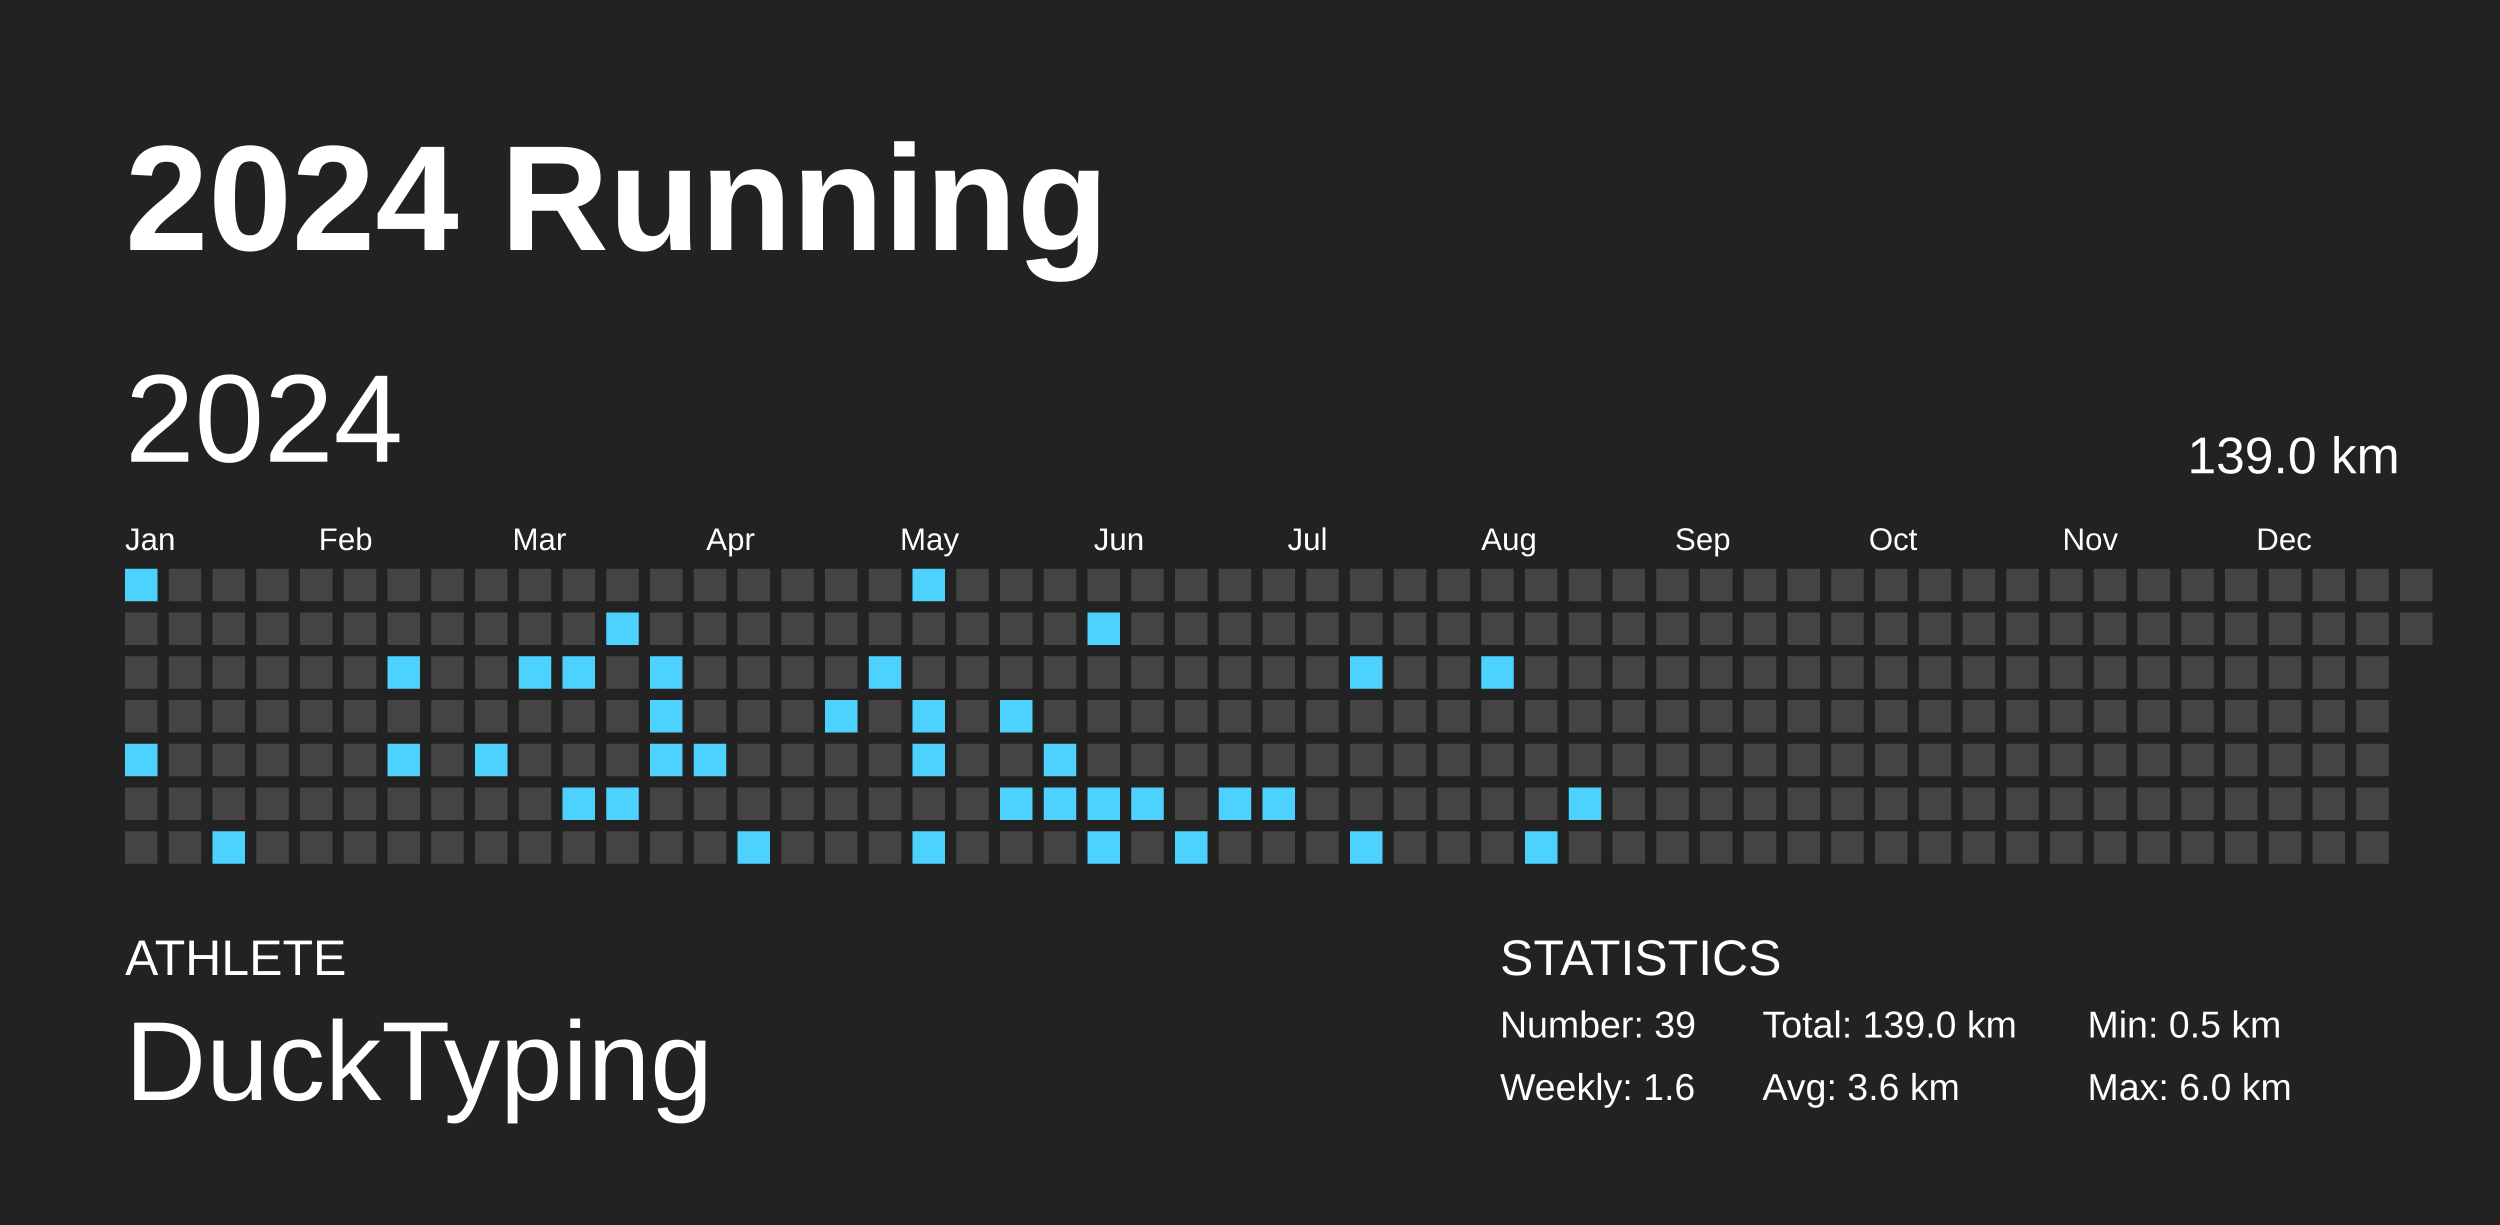
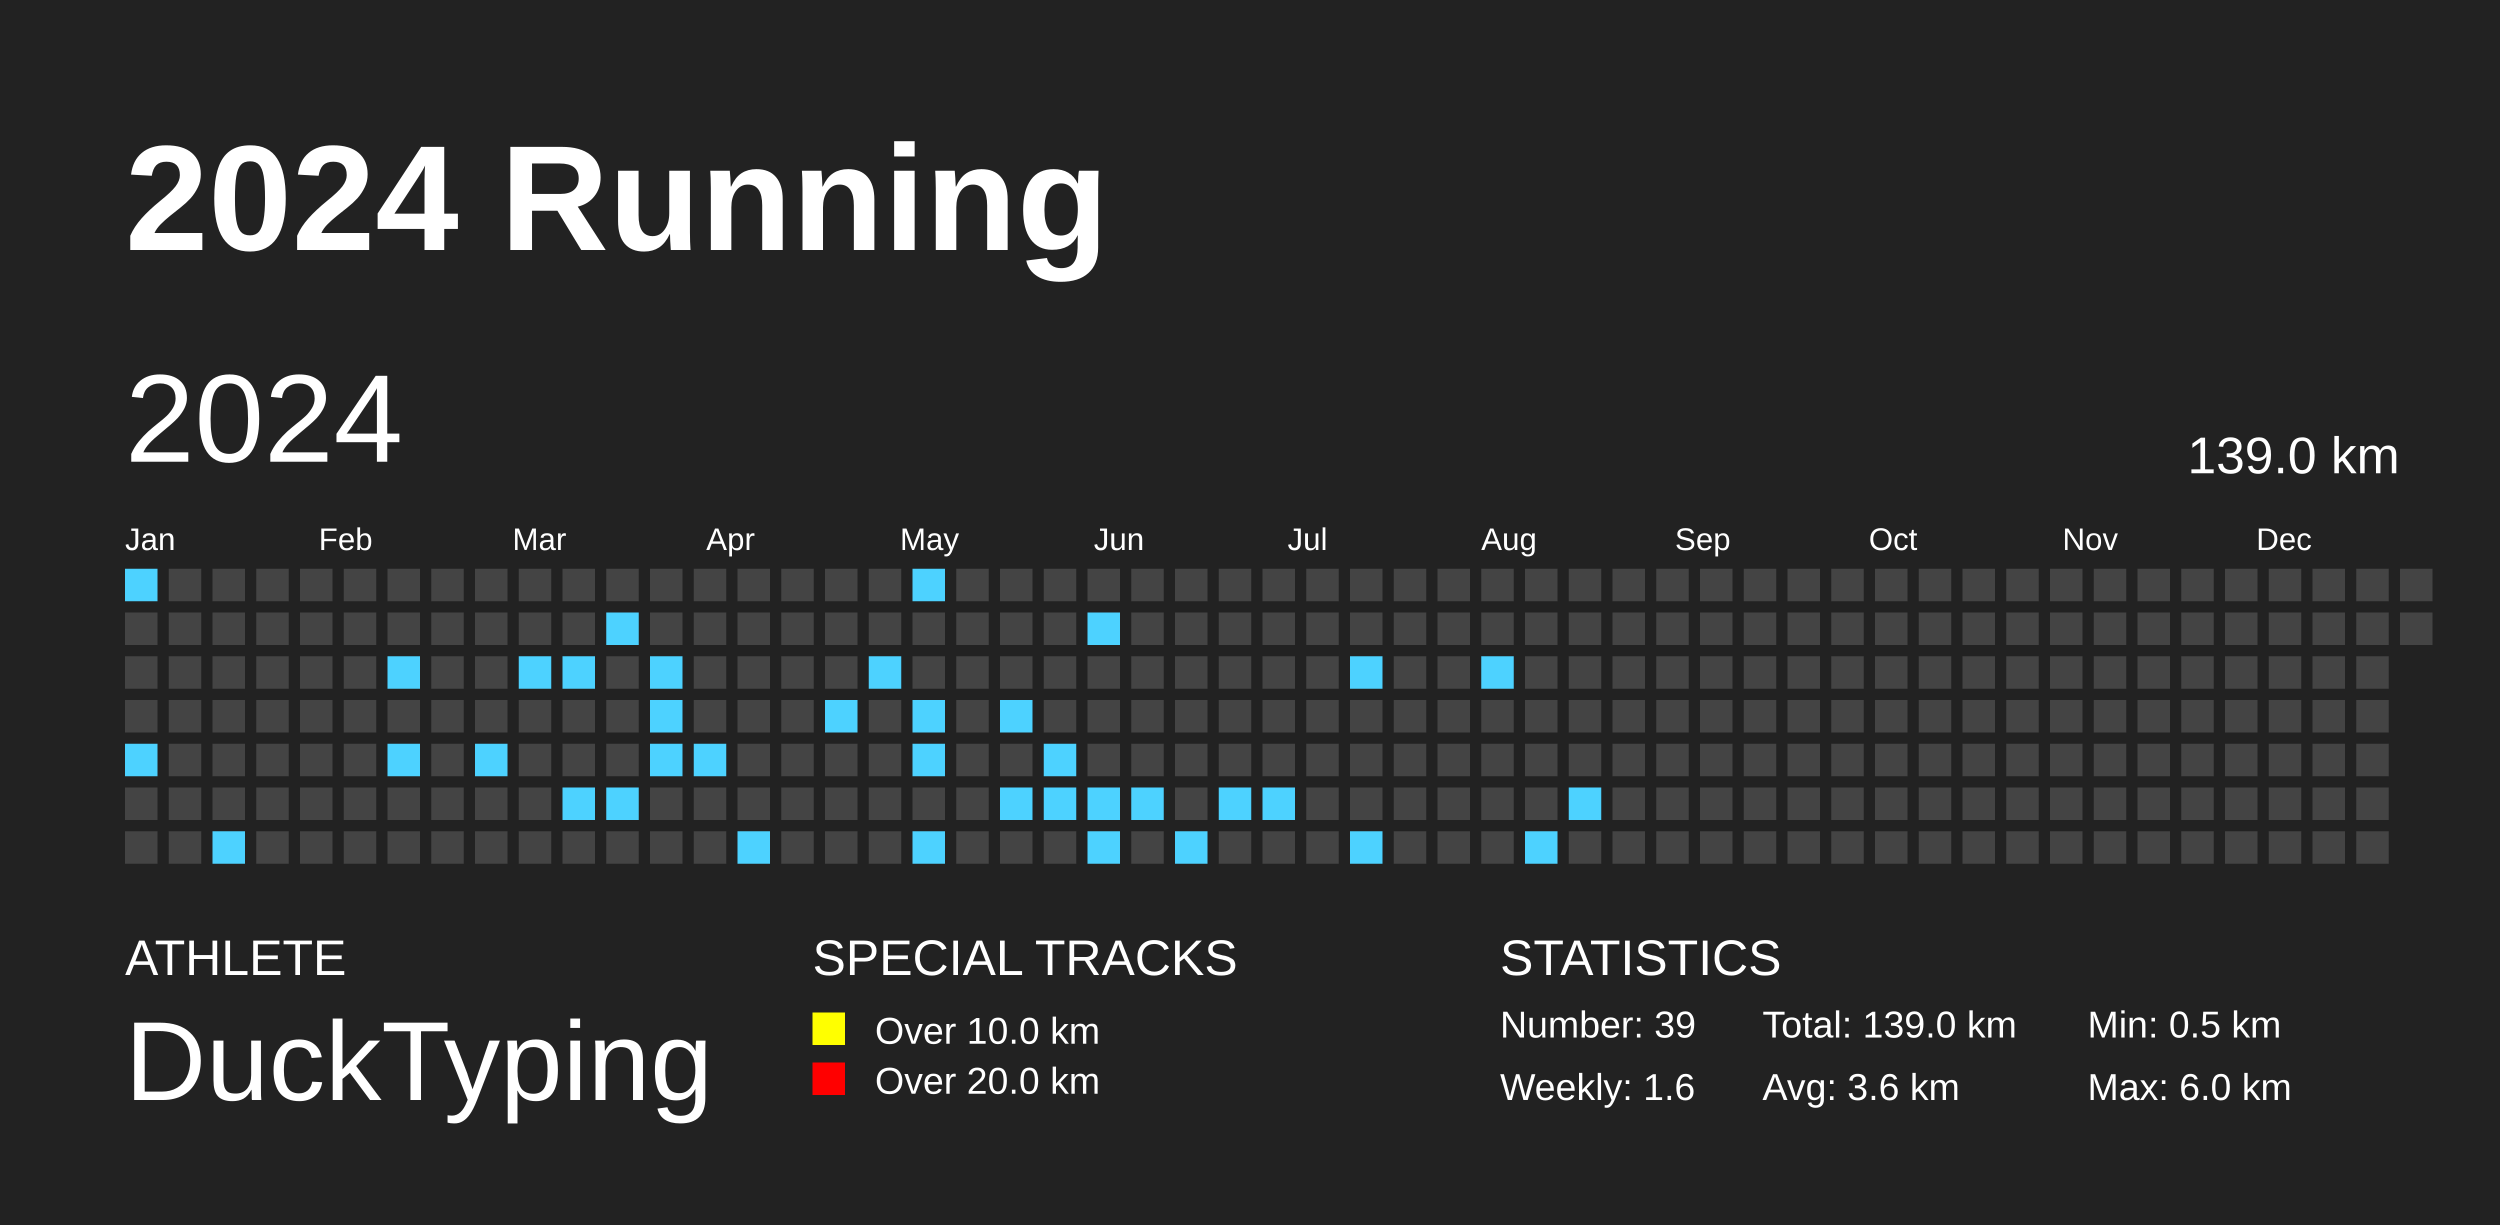
<svg xmlns="http://www.w3.org/2000/svg" baseProfile="full" height="98mm" version="1.1" viewBox="0,0,200,98" width="200mm">
  <defs />
  <rect fill="#222222" height="98" width="200" x="0" y="0" />
  <text fill="#FFFFFF" style="font-size:12px; font-family:Arial; font-weight:bold;" x="10" y="20">2024 Running</text>
  <text fill="#FFFFFF" style="font-size:4px; font-family:Arial" x="10" y="78">ATHLETE</text>
  <text fill="#FFFFFF" style="font-size:9px; font-family:Arial" x="10" y="88">DuckTyping</text>
+   <text fill="#FFFFFF" style="font-size:4px; font-family:Arial" x="65" y="78">SPECIAL TRACKS</text>
+   <rect fill="yellow" height="2.6" width="2.6" x="65" y="81" />
+   <text fill="#FFFFFF" style="font-size:3px; font-family:Arial" x="70" y="83.5">Over 10.0 km</text>
+   <rect fill="red" height="2.6" width="2.6" x="65" y="85" />
+   <text fill="#FFFFFF" style="font-size:3px; font-family:Arial" x="70" y="87.5">Over 20.0 km</text>
  <text fill="#FFFFFF" style="font-size:4px; font-family:Arial" x="120" y="78">STATISTICS</text>
  <text fill="#FFFFFF" style="font-size:3px; font-family:Arial" x="120" y="83">Number: 39</text>
  <text fill="#FFFFFF" style="font-size:3px; font-family:Arial" x="120" y="88">Weekly: 1.6</text>
  <text fill="#FFFFFF" style="font-size:3px; font-family:Arial" x="141" y="83">Total: 139.0 km</text>
  <text fill="#FFFFFF" style="font-size:3px; font-family:Arial" x="141" y="88">Avg: 3.6 km</text>
  <text fill="#FFFFFF" style="font-size:3px; font-family:Arial" x="167" y="83">Min: 0.5 km</text>
  <text fill="#FFFFFF" style="font-size:3px; font-family:Arial" x="167" y="88">Max: 6.0 km</text>
  <text dominant-baseline="hanging" fill="#FFFFFF" style="font-size:10.0px; font-family:Arial;" x="10" y="30">2024</text>
  <text dominant-baseline="hanging" fill="#FFFFFF" style="font-size:4.125px; font-family:Arial;" x="175" y="35">139.0 km</text>
  <text fill="#FFFFFF" style="font-size:2.5px; font-family:Arial" x="10.0" y="44">Jan</text>
  <text fill="#FFFFFF" style="font-size:2.5px; font-family:Arial" x="25.5" y="44">Feb</text>
  <text fill="#FFFFFF" style="font-size:2.5px; font-family:Arial" x="41.0" y="44">Mar</text>
  <text fill="#FFFFFF" style="font-size:2.5px; font-family:Arial" x="56.5" y="44">Apr</text>
  <text fill="#FFFFFF" style="font-size:2.5px; font-family:Arial" x="72.0" y="44">May</text>
  <text fill="#FFFFFF" style="font-size:2.5px; font-family:Arial" x="87.5" y="44">Jun</text>
  <text fill="#FFFFFF" style="font-size:2.5px; font-family:Arial" x="103.0" y="44">Jul</text>
  <text fill="#FFFFFF" style="font-size:2.5px; font-family:Arial" x="118.5" y="44">Aug</text>
  <text fill="#FFFFFF" style="font-size:2.5px; font-family:Arial" x="134.0" y="44">Sep</text>
  <text fill="#FFFFFF" style="font-size:2.5px; font-family:Arial" x="149.5" y="44">Oct</text>
  <text fill="#FFFFFF" style="font-size:2.5px; font-family:Arial" x="165.0" y="44">Nov</text>
  <text fill="#FFFFFF" style="font-size:2.5px; font-family:Arial" x="180.5" y="44">Dec</text>
  <rect fill="#4dd2ff" height="2.6" width="2.6" x="10.0" y="45.5" />
  <rect fill="#444444" height="2.6" width="2.6" x="10.0" y="49.0" />
  <rect fill="#444444" height="2.6" width="2.6" x="10.0" y="52.5" />
  <rect fill="#444444" height="2.6" width="2.6" x="10.0" y="56.0" />
  <rect fill="#4dd2ff" height="2.6" width="2.6" x="10.0" y="59.5" />
  <rect fill="#444444" height="2.6" width="2.6" x="10.0" y="63.0" />
  <rect fill="#444444" height="2.6" width="2.6" x="10.0" y="66.5" />
  <rect fill="#444444" height="2.6" width="2.6" x="13.5" y="45.5" />
  <rect fill="#444444" height="2.6" width="2.6" x="13.5" y="49.0" />
  <rect fill="#444444" height="2.6" width="2.6" x="13.5" y="52.5" />
  <rect fill="#444444" height="2.6" width="2.6" x="13.5" y="56.0" />
  <rect fill="#444444" height="2.6" width="2.6" x="13.5" y="59.5" />
  <rect fill="#444444" height="2.6" width="2.6" x="13.5" y="63.0" />
  <rect fill="#444444" height="2.6" width="2.6" x="13.5" y="66.5" />
  <rect fill="#444444" height="2.6" width="2.6" x="17.0" y="45.5" />
  <rect fill="#444444" height="2.6" width="2.6" x="17.0" y="49.0" />
  <rect fill="#444444" height="2.6" width="2.6" x="17.0" y="52.5" />
  <rect fill="#444444" height="2.6" width="2.6" x="17.0" y="56.0" />
  <rect fill="#444444" height="2.6" width="2.6" x="17.0" y="59.5" />
  <rect fill="#444444" height="2.6" width="2.6" x="17.0" y="63.0" />
  <rect fill="#4dd2ff" height="2.6" width="2.6" x="17.0" y="66.5" />
  <rect fill="#444444" height="2.6" width="2.6" x="20.5" y="45.5" />
  <rect fill="#444444" height="2.6" width="2.6" x="20.5" y="49.0" />
  <rect fill="#444444" height="2.6" width="2.6" x="20.5" y="52.5" />
  <rect fill="#444444" height="2.6" width="2.6" x="20.5" y="56.0" />
  <rect fill="#444444" height="2.6" width="2.6" x="20.5" y="59.5" />
  <rect fill="#444444" height="2.6" width="2.6" x="20.5" y="63.0" />
  <rect fill="#444444" height="2.6" width="2.6" x="20.5" y="66.5" />
  <rect fill="#444444" height="2.6" width="2.6" x="24.0" y="45.5" />
  <rect fill="#444444" height="2.6" width="2.6" x="24.0" y="49.0" />
  <rect fill="#444444" height="2.6" width="2.6" x="24.0" y="52.5" />
  <rect fill="#444444" height="2.6" width="2.6" x="24.0" y="56.0" />
  <rect fill="#444444" height="2.6" width="2.6" x="24.0" y="59.5" />
  <rect fill="#444444" height="2.6" width="2.6" x="24.0" y="63.0" />
  <rect fill="#444444" height="2.6" width="2.6" x="24.0" y="66.5" />
  <rect fill="#444444" height="2.6" width="2.6" x="27.5" y="45.5" />
  <rect fill="#444444" height="2.6" width="2.6" x="27.5" y="49.0" />
  <rect fill="#444444" height="2.6" width="2.6" x="27.5" y="52.5" />
  <rect fill="#444444" height="2.6" width="2.6" x="27.5" y="56.0" />
  <rect fill="#444444" height="2.6" width="2.6" x="27.5" y="59.5" />
  <rect fill="#444444" height="2.6" width="2.6" x="27.5" y="63.0" />
  <rect fill="#444444" height="2.6" width="2.6" x="27.5" y="66.5" />
  <rect fill="#444444" height="2.6" width="2.6" x="31.0" y="45.5" />
  <rect fill="#444444" height="2.6" width="2.6" x="31.0" y="49.0" />
  <rect fill="#4dd2ff" height="2.6" width="2.6" x="31.0" y="52.5" />
  <rect fill="#444444" height="2.6" width="2.6" x="31.0" y="56.0" />
  <rect fill="#4dd2ff" height="2.6" width="2.6" x="31.0" y="59.5" />
  <rect fill="#444444" height="2.6" width="2.6" x="31.0" y="63.0" />
  <rect fill="#444444" height="2.6" width="2.6" x="31.0" y="66.5" />
  <rect fill="#444444" height="2.6" width="2.6" x="34.5" y="45.5" />
  <rect fill="#444444" height="2.6" width="2.6" x="34.5" y="49.0" />
  <rect fill="#444444" height="2.6" width="2.6" x="34.5" y="52.5" />
  <rect fill="#444444" height="2.6" width="2.6" x="34.5" y="56.0" />
  <rect fill="#444444" height="2.6" width="2.6" x="34.5" y="59.5" />
  <rect fill="#444444" height="2.6" width="2.6" x="34.5" y="63.0" />
  <rect fill="#444444" height="2.6" width="2.6" x="34.5" y="66.5" />
  <rect fill="#444444" height="2.6" width="2.6" x="38.0" y="45.5" />
  <rect fill="#444444" height="2.6" width="2.6" x="38.0" y="49.0" />
  <rect fill="#444444" height="2.6" width="2.6" x="38.0" y="52.5" />
  <rect fill="#444444" height="2.6" width="2.6" x="38.0" y="56.0" />
  <rect fill="#4dd2ff" height="2.6" width="2.6" x="38.0" y="59.5" />
  <rect fill="#444444" height="2.6" width="2.6" x="38.0" y="63.0" />
  <rect fill="#444444" height="2.6" width="2.6" x="38.0" y="66.5" />
  <rect fill="#444444" height="2.6" width="2.6" x="41.5" y="45.5" />
  <rect fill="#444444" height="2.6" width="2.6" x="41.5" y="49.0" />
  <rect fill="#4dd2ff" height="2.6" width="2.6" x="41.5" y="52.5" />
  <rect fill="#444444" height="2.6" width="2.6" x="41.5" y="56.0" />
  <rect fill="#444444" height="2.6" width="2.6" x="41.5" y="59.5" />
  <rect fill="#444444" height="2.6" width="2.6" x="41.5" y="63.0" />
  <rect fill="#444444" height="2.6" width="2.6" x="41.5" y="66.5" />
  <rect fill="#444444" height="2.6" width="2.6" x="45.0" y="45.5" />
  <rect fill="#444444" height="2.6" width="2.6" x="45.0" y="49.0" />
  <rect fill="#4dd2ff" height="2.6" width="2.6" x="45.0" y="52.5" />
  <rect fill="#444444" height="2.6" width="2.6" x="45.0" y="56.0" />
  <rect fill="#444444" height="2.6" width="2.6" x="45.0" y="59.5" />
  <rect fill="#4dd2ff" height="2.6" width="2.6" x="45.0" y="63.0" />
  <rect fill="#444444" height="2.6" width="2.6" x="45.0" y="66.5" />
  <rect fill="#444444" height="2.6" width="2.6" x="48.5" y="45.5" />
  <rect fill="#4dd2ff" height="2.6" width="2.6" x="48.5" y="49.0" />
  <rect fill="#444444" height="2.6" width="2.6" x="48.5" y="52.5" />
  <rect fill="#444444" height="2.6" width="2.6" x="48.5" y="56.0" />
  <rect fill="#444444" height="2.6" width="2.6" x="48.5" y="59.5" />
  <rect fill="#4dd2ff" height="2.6" width="2.6" x="48.5" y="63.0" />
  <rect fill="#444444" height="2.6" width="2.6" x="48.5" y="66.5" />
  <rect fill="#444444" height="2.6" width="2.6" x="52.0" y="45.5" />
  <rect fill="#444444" height="2.6" width="2.6" x="52.0" y="49.0" />
  <rect fill="#4dd2ff" height="2.6" width="2.6" x="52.0" y="52.5" />
  <rect fill="#4dd2ff" height="2.6" width="2.6" x="52.0" y="56.0" />
  <rect fill="#4dd2ff" height="2.6" width="2.6" x="52.0" y="59.5" />
  <rect fill="#444444" height="2.6" width="2.6" x="52.0" y="63.0" />
  <rect fill="#444444" height="2.6" width="2.6" x="52.0" y="66.5" />
  <rect fill="#444444" height="2.6" width="2.6" x="55.5" y="45.5" />
  <rect fill="#444444" height="2.6" width="2.6" x="55.5" y="49.0" />
  <rect fill="#444444" height="2.6" width="2.6" x="55.5" y="52.5" />
  <rect fill="#444444" height="2.6" width="2.6" x="55.5" y="56.0" />
  <rect fill="#4dd2ff" height="2.6" width="2.6" x="55.5" y="59.5" />
  <rect fill="#444444" height="2.6" width="2.6" x="55.5" y="63.0" />
  <rect fill="#444444" height="2.6" width="2.6" x="55.5" y="66.5" />
  <rect fill="#444444" height="2.6" width="2.6" x="59.0" y="45.5" />
  <rect fill="#444444" height="2.6" width="2.6" x="59.0" y="49.0" />
  <rect fill="#444444" height="2.6" width="2.6" x="59.0" y="52.5" />
  <rect fill="#444444" height="2.6" width="2.6" x="59.0" y="56.0" />
  <rect fill="#444444" height="2.6" width="2.6" x="59.0" y="59.5" />
  <rect fill="#444444" height="2.6" width="2.6" x="59.0" y="63.0" />
  <rect fill="#4dd2ff" height="2.6" width="2.6" x="59.0" y="66.5" />
  <rect fill="#444444" height="2.6" width="2.6" x="62.5" y="45.5" />
  <rect fill="#444444" height="2.6" width="2.6" x="62.5" y="49.0" />
  <rect fill="#444444" height="2.6" width="2.6" x="62.5" y="52.5" />
  <rect fill="#444444" height="2.6" width="2.6" x="62.5" y="56.0" />
  <rect fill="#444444" height="2.6" width="2.6" x="62.5" y="59.5" />
  <rect fill="#444444" height="2.6" width="2.6" x="62.5" y="63.0" />
  <rect fill="#444444" height="2.6" width="2.6" x="62.5" y="66.5" />
  <rect fill="#444444" height="2.6" width="2.6" x="66.0" y="45.5" />
  <rect fill="#444444" height="2.6" width="2.6" x="66.0" y="49.0" />
  <rect fill="#444444" height="2.6" width="2.6" x="66.0" y="52.5" />
  <rect fill="#4dd2ff" height="2.6" width="2.6" x="66.0" y="56.0" />
  <rect fill="#444444" height="2.6" width="2.6" x="66.0" y="59.5" />
  <rect fill="#444444" height="2.6" width="2.6" x="66.0" y="63.0" />
  <rect fill="#444444" height="2.6" width="2.6" x="66.0" y="66.5" />
  <rect fill="#444444" height="2.6" width="2.6" x="69.5" y="45.5" />
  <rect fill="#444444" height="2.6" width="2.6" x="69.5" y="49.0" />
  <rect fill="#4dd2ff" height="2.6" width="2.6" x="69.5" y="52.5" />
  <rect fill="#444444" height="2.6" width="2.6" x="69.5" y="56.0" />
  <rect fill="#444444" height="2.6" width="2.6" x="69.5" y="59.5" />
  <rect fill="#444444" height="2.6" width="2.6" x="69.5" y="63.0" />
  <rect fill="#444444" height="2.6" width="2.6" x="69.5" y="66.5" />
  <rect fill="#4dd2ff" height="2.6" width="2.6" x="73.0" y="45.5" />
  <rect fill="#444444" height="2.6" width="2.6" x="73.0" y="49.0" />
  <rect fill="#444444" height="2.6" width="2.6" x="73.0" y="52.5" />
  <rect fill="#4dd2ff" height="2.6" width="2.6" x="73.0" y="56.0" />
  <rect fill="#4dd2ff" height="2.6" width="2.6" x="73.0" y="59.5" />
  <rect fill="#444444" height="2.6" width="2.6" x="73.0" y="63.0" />
  <rect fill="#4dd2ff" height="2.6" width="2.6" x="73.0" y="66.5" />
  <rect fill="#444444" height="2.6" width="2.6" x="76.5" y="45.5" />
  <rect fill="#444444" height="2.6" width="2.6" x="76.5" y="49.0" />
  <rect fill="#444444" height="2.6" width="2.6" x="76.5" y="52.5" />
  <rect fill="#444444" height="2.6" width="2.6" x="76.5" y="56.0" />
  <rect fill="#444444" height="2.6" width="2.6" x="76.5" y="59.5" />
  <rect fill="#444444" height="2.6" width="2.6" x="76.5" y="63.0" />
  <rect fill="#444444" height="2.6" width="2.6" x="76.5" y="66.5" />
  <rect fill="#444444" height="2.6" width="2.6" x="80.0" y="45.5" />
  <rect fill="#444444" height="2.6" width="2.6" x="80.0" y="49.0" />
  <rect fill="#444444" height="2.6" width="2.6" x="80.0" y="52.5" />
  <rect fill="#4dd2ff" height="2.6" width="2.6" x="80.0" y="56.0" />
  <rect fill="#444444" height="2.6" width="2.6" x="80.0" y="59.5" />
  <rect fill="#4dd2ff" height="2.6" width="2.6" x="80.0" y="63.0" />
  <rect fill="#444444" height="2.6" width="2.6" x="80.0" y="66.5" />
  <rect fill="#444444" height="2.6" width="2.6" x="83.5" y="45.5" />
  <rect fill="#444444" height="2.6" width="2.6" x="83.5" y="49.0" />
  <rect fill="#444444" height="2.6" width="2.6" x="83.5" y="52.5" />
  <rect fill="#444444" height="2.6" width="2.6" x="83.5" y="56.0" />
  <rect fill="#4dd2ff" height="2.6" width="2.6" x="83.5" y="59.5" />
  <rect fill="#4dd2ff" height="2.6" width="2.6" x="83.5" y="63.0" />
  <rect fill="#444444" height="2.6" width="2.6" x="83.5" y="66.5" />
  <rect fill="#444444" height="2.6" width="2.6" x="87.0" y="45.5" />
  <rect fill="#4dd2ff" height="2.6" width="2.6" x="87.0" y="49.0" />
  <rect fill="#444444" height="2.6" width="2.6" x="87.0" y="52.5" />
  <rect fill="#444444" height="2.6" width="2.6" x="87.0" y="56.0" />
  <rect fill="#444444" height="2.6" width="2.6" x="87.0" y="59.5" />
  <rect fill="#4dd2ff" height="2.6" width="2.6" x="87.0" y="63.0" />
  <rect fill="#4dd2ff" height="2.6" width="2.6" x="87.0" y="66.5" />
  <rect fill="#444444" height="2.6" width="2.6" x="90.5" y="45.5" />
  <rect fill="#444444" height="2.6" width="2.6" x="90.5" y="49.0" />
  <rect fill="#444444" height="2.6" width="2.6" x="90.5" y="52.5" />
  <rect fill="#444444" height="2.6" width="2.6" x="90.5" y="56.0" />
  <rect fill="#444444" height="2.6" width="2.6" x="90.5" y="59.5" />
  <rect fill="#4dd2ff" height="2.6" width="2.6" x="90.5" y="63.0" />
  <rect fill="#444444" height="2.6" width="2.6" x="90.5" y="66.5" />
  <rect fill="#444444" height="2.6" width="2.6" x="94.0" y="45.5" />
  <rect fill="#444444" height="2.6" width="2.6" x="94.0" y="49.0" />
  <rect fill="#444444" height="2.6" width="2.6" x="94.0" y="52.5" />
  <rect fill="#444444" height="2.6" width="2.6" x="94.0" y="56.0" />
  <rect fill="#444444" height="2.6" width="2.6" x="94.0" y="59.5" />
  <rect fill="#444444" height="2.6" width="2.6" x="94.0" y="63.0" />
  <rect fill="#4dd2ff" height="2.6" width="2.6" x="94.0" y="66.5" />
  <rect fill="#444444" height="2.6" width="2.6" x="97.5" y="45.5" />
  <rect fill="#444444" height="2.6" width="2.6" x="97.5" y="49.0" />
  <rect fill="#444444" height="2.6" width="2.6" x="97.5" y="52.5" />
  <rect fill="#444444" height="2.6" width="2.6" x="97.5" y="56.0" />
  <rect fill="#444444" height="2.6" width="2.6" x="97.5" y="59.5" />
  <rect fill="#4dd2ff" height="2.6" width="2.6" x="97.5" y="63.0" />
  <rect fill="#444444" height="2.6" width="2.6" x="97.5" y="66.5" />
  <rect fill="#444444" height="2.6" width="2.6" x="101.0" y="45.5" />
  <rect fill="#444444" height="2.6" width="2.6" x="101.0" y="49.0" />
  <rect fill="#444444" height="2.6" width="2.6" x="101.0" y="52.5" />
  <rect fill="#444444" height="2.6" width="2.6" x="101.0" y="56.0" />
  <rect fill="#444444" height="2.6" width="2.6" x="101.0" y="59.5" />
  <rect fill="#4dd2ff" height="2.6" width="2.6" x="101.0" y="63.0" />
  <rect fill="#444444" height="2.6" width="2.6" x="101.0" y="66.5" />
  <rect fill="#444444" height="2.6" width="2.6" x="104.5" y="45.5" />
  <rect fill="#444444" height="2.6" width="2.6" x="104.5" y="49.0" />
  <rect fill="#444444" height="2.6" width="2.6" x="104.5" y="52.5" />
  <rect fill="#444444" height="2.6" width="2.6" x="104.5" y="56.0" />
  <rect fill="#444444" height="2.6" width="2.6" x="104.5" y="59.5" />
  <rect fill="#444444" height="2.6" width="2.6" x="104.5" y="63.0" />
  <rect fill="#444444" height="2.6" width="2.6" x="104.5" y="66.5" />
  <rect fill="#444444" height="2.6" width="2.6" x="108.0" y="45.5" />
  <rect fill="#444444" height="2.6" width="2.6" x="108.0" y="49.0" />
  <rect fill="#4dd2ff" height="2.6" width="2.6" x="108.0" y="52.5" />
  <rect fill="#444444" height="2.6" width="2.6" x="108.0" y="56.0" />
  <rect fill="#444444" height="2.6" width="2.6" x="108.0" y="59.5" />
  <rect fill="#444444" height="2.6" width="2.6" x="108.0" y="63.0" />
  <rect fill="#4dd2ff" height="2.6" width="2.6" x="108.0" y="66.5" />
  <rect fill="#444444" height="2.6" width="2.6" x="111.5" y="45.5" />
  <rect fill="#444444" height="2.6" width="2.6" x="111.5" y="49.0" />
  <rect fill="#444444" height="2.6" width="2.6" x="111.5" y="52.5" />
  <rect fill="#444444" height="2.6" width="2.6" x="111.5" y="56.0" />
  <rect fill="#444444" height="2.6" width="2.6" x="111.5" y="59.5" />
  <rect fill="#444444" height="2.6" width="2.6" x="111.5" y="63.0" />
  <rect fill="#444444" height="2.6" width="2.6" x="111.5" y="66.5" />
  <rect fill="#444444" height="2.6" width="2.6" x="115.0" y="45.5" />
  <rect fill="#444444" height="2.6" width="2.6" x="115.0" y="49.0" />
  <rect fill="#444444" height="2.6" width="2.6" x="115.0" y="52.5" />
  <rect fill="#444444" height="2.6" width="2.6" x="115.0" y="56.0" />
  <rect fill="#444444" height="2.6" width="2.6" x="115.0" y="59.5" />
  <rect fill="#444444" height="2.6" width="2.6" x="115.0" y="63.0" />
  <rect fill="#444444" height="2.6" width="2.6" x="115.0" y="66.5" />
  <rect fill="#444444" height="2.6" width="2.6" x="118.5" y="45.5" />
  <rect fill="#444444" height="2.6" width="2.6" x="118.5" y="49.0" />
  <rect fill="#4dd2ff" height="2.6" width="2.6" x="118.5" y="52.5" />
  <rect fill="#444444" height="2.6" width="2.6" x="118.5" y="56.0" />
  <rect fill="#444444" height="2.6" width="2.6" x="118.5" y="59.5" />
  <rect fill="#444444" height="2.6" width="2.6" x="118.5" y="63.0" />
  <rect fill="#444444" height="2.6" width="2.6" x="118.5" y="66.5" />
  <rect fill="#444444" height="2.6" width="2.6" x="122.0" y="45.5" />
  <rect fill="#444444" height="2.6" width="2.6" x="122.0" y="49.0" />
  <rect fill="#444444" height="2.6" width="2.6" x="122.0" y="52.5" />
  <rect fill="#444444" height="2.6" width="2.6" x="122.0" y="56.0" />
  <rect fill="#444444" height="2.6" width="2.6" x="122.0" y="59.5" />
  <rect fill="#444444" height="2.6" width="2.6" x="122.0" y="63.0" />
  <rect fill="#4dd2ff" height="2.6" width="2.6" x="122.0" y="66.5" />
  <rect fill="#444444" height="2.6" width="2.6" x="125.5" y="45.5" />
  <rect fill="#444444" height="2.6" width="2.6" x="125.5" y="49.0" />
  <rect fill="#444444" height="2.6" width="2.6" x="125.5" y="52.5" />
  <rect fill="#444444" height="2.6" width="2.6" x="125.5" y="56.0" />
  <rect fill="#444444" height="2.6" width="2.6" x="125.5" y="59.5" />
  <rect fill="#4dd2ff" height="2.6" width="2.6" x="125.5" y="63.0" />
  <rect fill="#444444" height="2.6" width="2.6" x="125.5" y="66.5" />
  <rect fill="#444444" height="2.6" width="2.6" x="129.0" y="45.5" />
  <rect fill="#444444" height="2.6" width="2.6" x="129.0" y="49.0" />
  <rect fill="#444444" height="2.6" width="2.6" x="129.0" y="52.5" />
  <rect fill="#444444" height="2.6" width="2.6" x="129.0" y="56.0" />
  <rect fill="#444444" height="2.6" width="2.6" x="129.0" y="59.5" />
  <rect fill="#444444" height="2.6" width="2.6" x="129.0" y="63.0" />
  <rect fill="#444444" height="2.6" width="2.6" x="129.0" y="66.5" />
  <rect fill="#444444" height="2.6" width="2.6" x="132.5" y="45.5" />
  <rect fill="#444444" height="2.6" width="2.6" x="132.5" y="49.0" />
  <rect fill="#444444" height="2.6" width="2.6" x="132.5" y="52.5" />
  <rect fill="#444444" height="2.6" width="2.6" x="132.5" y="56.0" />
  <rect fill="#444444" height="2.6" width="2.6" x="132.5" y="59.5" />
  <rect fill="#444444" height="2.6" width="2.6" x="132.5" y="63.0" />
  <rect fill="#444444" height="2.6" width="2.6" x="132.5" y="66.5" />
  <rect fill="#444444" height="2.6" width="2.6" x="136.0" y="45.5" />
  <rect fill="#444444" height="2.6" width="2.6" x="136.0" y="49.0" />
  <rect fill="#444444" height="2.6" width="2.6" x="136.0" y="52.5" />
  <rect fill="#444444" height="2.6" width="2.6" x="136.0" y="56.0" />
  <rect fill="#444444" height="2.6" width="2.6" x="136.0" y="59.5" />
  <rect fill="#444444" height="2.6" width="2.6" x="136.0" y="63.0" />
  <rect fill="#444444" height="2.6" width="2.6" x="136.0" y="66.5" />
  <rect fill="#444444" height="2.6" width="2.6" x="139.5" y="45.5" />
  <rect fill="#444444" height="2.6" width="2.6" x="139.5" y="49.0" />
  <rect fill="#444444" height="2.6" width="2.6" x="139.5" y="52.5" />
  <rect fill="#444444" height="2.6" width="2.6" x="139.5" y="56.0" />
  <rect fill="#444444" height="2.6" width="2.6" x="139.5" y="59.5" />
  <rect fill="#444444" height="2.6" width="2.6" x="139.5" y="63.0" />
  <rect fill="#444444" height="2.6" width="2.6" x="139.5" y="66.5" />
  <rect fill="#444444" height="2.6" width="2.6" x="143.0" y="45.5" />
  <rect fill="#444444" height="2.6" width="2.6" x="143.0" y="49.0" />
  <rect fill="#444444" height="2.6" width="2.6" x="143.0" y="52.5" />
  <rect fill="#444444" height="2.6" width="2.6" x="143.0" y="56.0" />
  <rect fill="#444444" height="2.6" width="2.6" x="143.0" y="59.5" />
  <rect fill="#444444" height="2.6" width="2.6" x="143.0" y="63.0" />
  <rect fill="#444444" height="2.6" width="2.6" x="143.0" y="66.5" />
  <rect fill="#444444" height="2.6" width="2.6" x="146.5" y="45.5" />
  <rect fill="#444444" height="2.6" width="2.6" x="146.5" y="49.0" />
  <rect fill="#444444" height="2.6" width="2.6" x="146.5" y="52.5" />
  <rect fill="#444444" height="2.6" width="2.6" x="146.5" y="56.0" />
  <rect fill="#444444" height="2.6" width="2.6" x="146.5" y="59.5" />
  <rect fill="#444444" height="2.6" width="2.6" x="146.5" y="63.0" />
  <rect fill="#444444" height="2.6" width="2.6" x="146.5" y="66.5" />
  <rect fill="#444444" height="2.6" width="2.6" x="150.0" y="45.5" />
  <rect fill="#444444" height="2.6" width="2.6" x="150.0" y="49.0" />
  <rect fill="#444444" height="2.6" width="2.6" x="150.0" y="52.5" />
  <rect fill="#444444" height="2.6" width="2.6" x="150.0" y="56.0" />
  <rect fill="#444444" height="2.6" width="2.6" x="150.0" y="59.5" />
  <rect fill="#444444" height="2.6" width="2.6" x="150.0" y="63.0" />
  <rect fill="#444444" height="2.6" width="2.6" x="150.0" y="66.5" />
  <rect fill="#444444" height="2.6" width="2.6" x="153.5" y="45.5" />
  <rect fill="#444444" height="2.6" width="2.6" x="153.5" y="49.0" />
  <rect fill="#444444" height="2.6" width="2.6" x="153.5" y="52.5" />
  <rect fill="#444444" height="2.6" width="2.6" x="153.5" y="56.0" />
  <rect fill="#444444" height="2.6" width="2.6" x="153.5" y="59.5" />
  <rect fill="#444444" height="2.6" width="2.6" x="153.5" y="63.0" />
  <rect fill="#444444" height="2.6" width="2.6" x="153.5" y="66.5" />
  <rect fill="#444444" height="2.6" width="2.6" x="157.0" y="45.5" />
  <rect fill="#444444" height="2.6" width="2.6" x="157.0" y="49.0" />
  <rect fill="#444444" height="2.6" width="2.6" x="157.0" y="52.5" />
  <rect fill="#444444" height="2.6" width="2.6" x="157.0" y="56.0" />
  <rect fill="#444444" height="2.6" width="2.6" x="157.0" y="59.5" />
  <rect fill="#444444" height="2.6" width="2.6" x="157.0" y="63.0" />
  <rect fill="#444444" height="2.6" width="2.6" x="157.0" y="66.5" />
  <rect fill="#444444" height="2.6" width="2.6" x="160.5" y="45.5" />
  <rect fill="#444444" height="2.6" width="2.6" x="160.5" y="49.0" />
  <rect fill="#444444" height="2.6" width="2.6" x="160.5" y="52.5" />
  <rect fill="#444444" height="2.6" width="2.6" x="160.5" y="56.0" />
  <rect fill="#444444" height="2.6" width="2.6" x="160.5" y="59.5" />
  <rect fill="#444444" height="2.6" width="2.6" x="160.5" y="63.0" />
  <rect fill="#444444" height="2.6" width="2.6" x="160.5" y="66.5" />
  <rect fill="#444444" height="2.6" width="2.6" x="164.0" y="45.5" />
  <rect fill="#444444" height="2.6" width="2.6" x="164.0" y="49.0" />
  <rect fill="#444444" height="2.6" width="2.6" x="164.0" y="52.5" />
  <rect fill="#444444" height="2.6" width="2.6" x="164.0" y="56.0" />
  <rect fill="#444444" height="2.6" width="2.6" x="164.0" y="59.5" />
  <rect fill="#444444" height="2.6" width="2.6" x="164.0" y="63.0" />
  <rect fill="#444444" height="2.6" width="2.6" x="164.0" y="66.5" />
  <rect fill="#444444" height="2.6" width="2.6" x="167.5" y="45.5" />
  <rect fill="#444444" height="2.6" width="2.6" x="167.5" y="49.0" />
  <rect fill="#444444" height="2.6" width="2.6" x="167.5" y="52.5" />
  <rect fill="#444444" height="2.6" width="2.6" x="167.5" y="56.0" />
  <rect fill="#444444" height="2.6" width="2.6" x="167.5" y="59.5" />
  <rect fill="#444444" height="2.6" width="2.6" x="167.5" y="63.0" />
  <rect fill="#444444" height="2.6" width="2.6" x="167.5" y="66.5" />
  <rect fill="#444444" height="2.6" width="2.6" x="171.0" y="45.5" />
  <rect fill="#444444" height="2.6" width="2.6" x="171.0" y="49.0" />
  <rect fill="#444444" height="2.6" width="2.6" x="171.0" y="52.5" />
  <rect fill="#444444" height="2.6" width="2.6" x="171.0" y="56.0" />
  <rect fill="#444444" height="2.6" width="2.6" x="171.0" y="59.5" />
  <rect fill="#444444" height="2.6" width="2.6" x="171.0" y="63.0" />
  <rect fill="#444444" height="2.6" width="2.6" x="171.0" y="66.5" />
  <rect fill="#444444" height="2.6" width="2.6" x="174.5" y="45.5" />
  <rect fill="#444444" height="2.6" width="2.6" x="174.5" y="49.0" />
  <rect fill="#444444" height="2.6" width="2.6" x="174.5" y="52.5" />
  <rect fill="#444444" height="2.6" width="2.6" x="174.5" y="56.0" />
  <rect fill="#444444" height="2.6" width="2.6" x="174.5" y="59.5" />
  <rect fill="#444444" height="2.6" width="2.6" x="174.5" y="63.0" />
  <rect fill="#444444" height="2.6" width="2.6" x="174.5" y="66.5" />
  <rect fill="#444444" height="2.6" width="2.6" x="178.0" y="45.5" />
  <rect fill="#444444" height="2.6" width="2.6" x="178.0" y="49.0" />
  <rect fill="#444444" height="2.6" width="2.6" x="178.0" y="52.5" />
  <rect fill="#444444" height="2.6" width="2.6" x="178.0" y="56.0" />
  <rect fill="#444444" height="2.6" width="2.6" x="178.0" y="59.5" />
  <rect fill="#444444" height="2.6" width="2.6" x="178.0" y="63.0" />
  <rect fill="#444444" height="2.6" width="2.6" x="178.0" y="66.5" />
  <rect fill="#444444" height="2.6" width="2.6" x="181.5" y="45.5" />
  <rect fill="#444444" height="2.6" width="2.6" x="181.5" y="49.0" />
  <rect fill="#444444" height="2.6" width="2.6" x="181.5" y="52.5" />
  <rect fill="#444444" height="2.6" width="2.6" x="181.5" y="56.0" />
  <rect fill="#444444" height="2.6" width="2.6" x="181.5" y="59.5" />
  <rect fill="#444444" height="2.6" width="2.6" x="181.5" y="63.0" />
  <rect fill="#444444" height="2.6" width="2.6" x="181.5" y="66.5" />
  <rect fill="#444444" height="2.6" width="2.6" x="185.0" y="45.5" />
  <rect fill="#444444" height="2.6" width="2.6" x="185.0" y="49.0" />
  <rect fill="#444444" height="2.6" width="2.6" x="185.0" y="52.5" />
  <rect fill="#444444" height="2.6" width="2.6" x="185.0" y="56.0" />
  <rect fill="#444444" height="2.6" width="2.6" x="185.0" y="59.5" />
  <rect fill="#444444" height="2.6" width="2.6" x="185.0" y="63.0" />
  <rect fill="#444444" height="2.6" width="2.6" x="185.0" y="66.5" />
  <rect fill="#444444" height="2.6" width="2.6" x="188.5" y="45.5" />
  <rect fill="#444444" height="2.6" width="2.6" x="188.5" y="49.0" />
  <rect fill="#444444" height="2.6" width="2.6" x="188.5" y="52.5" />
  <rect fill="#444444" height="2.6" width="2.6" x="188.5" y="56.0" />
  <rect fill="#444444" height="2.6" width="2.6" x="188.5" y="59.5" />
  <rect fill="#444444" height="2.6" width="2.6" x="188.5" y="63.0" />
  <rect fill="#444444" height="2.6" width="2.6" x="188.5" y="66.5" />
  <rect fill="#444444" height="2.6" width="2.6" x="192.0" y="45.5" />
  <rect fill="#444444" height="2.6" width="2.6" x="192.0" y="49.0" />
</svg>
